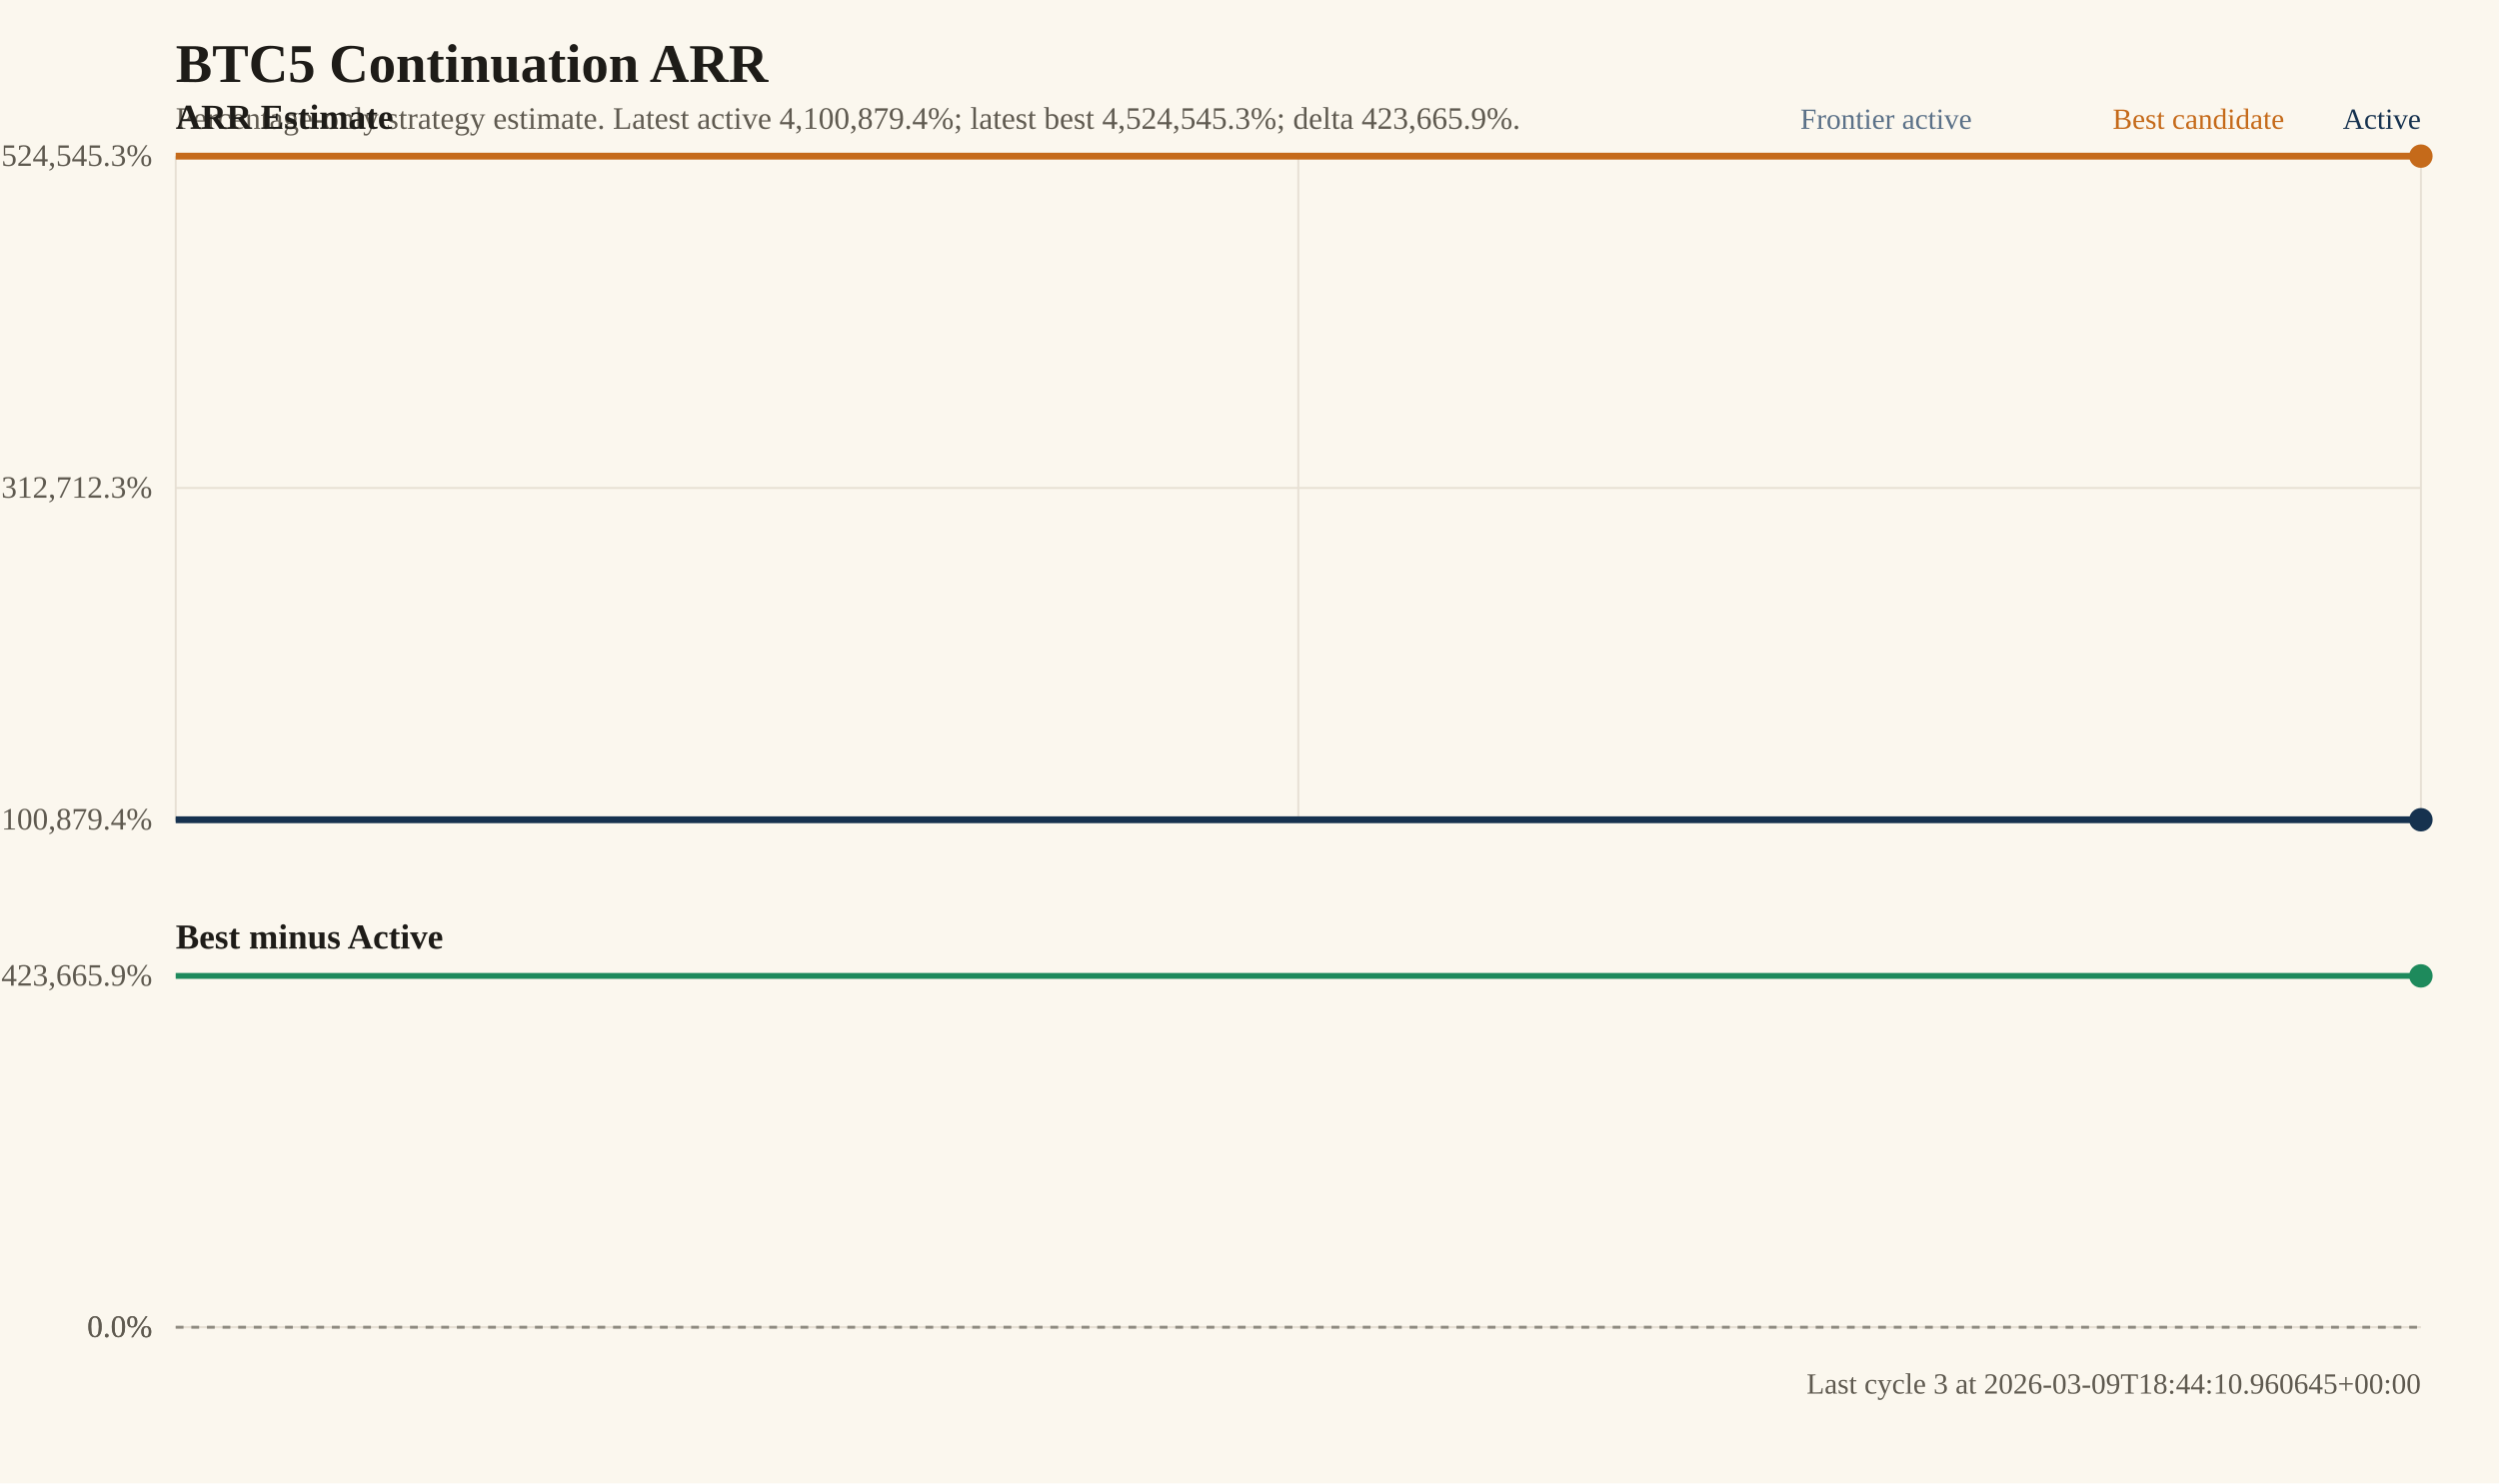
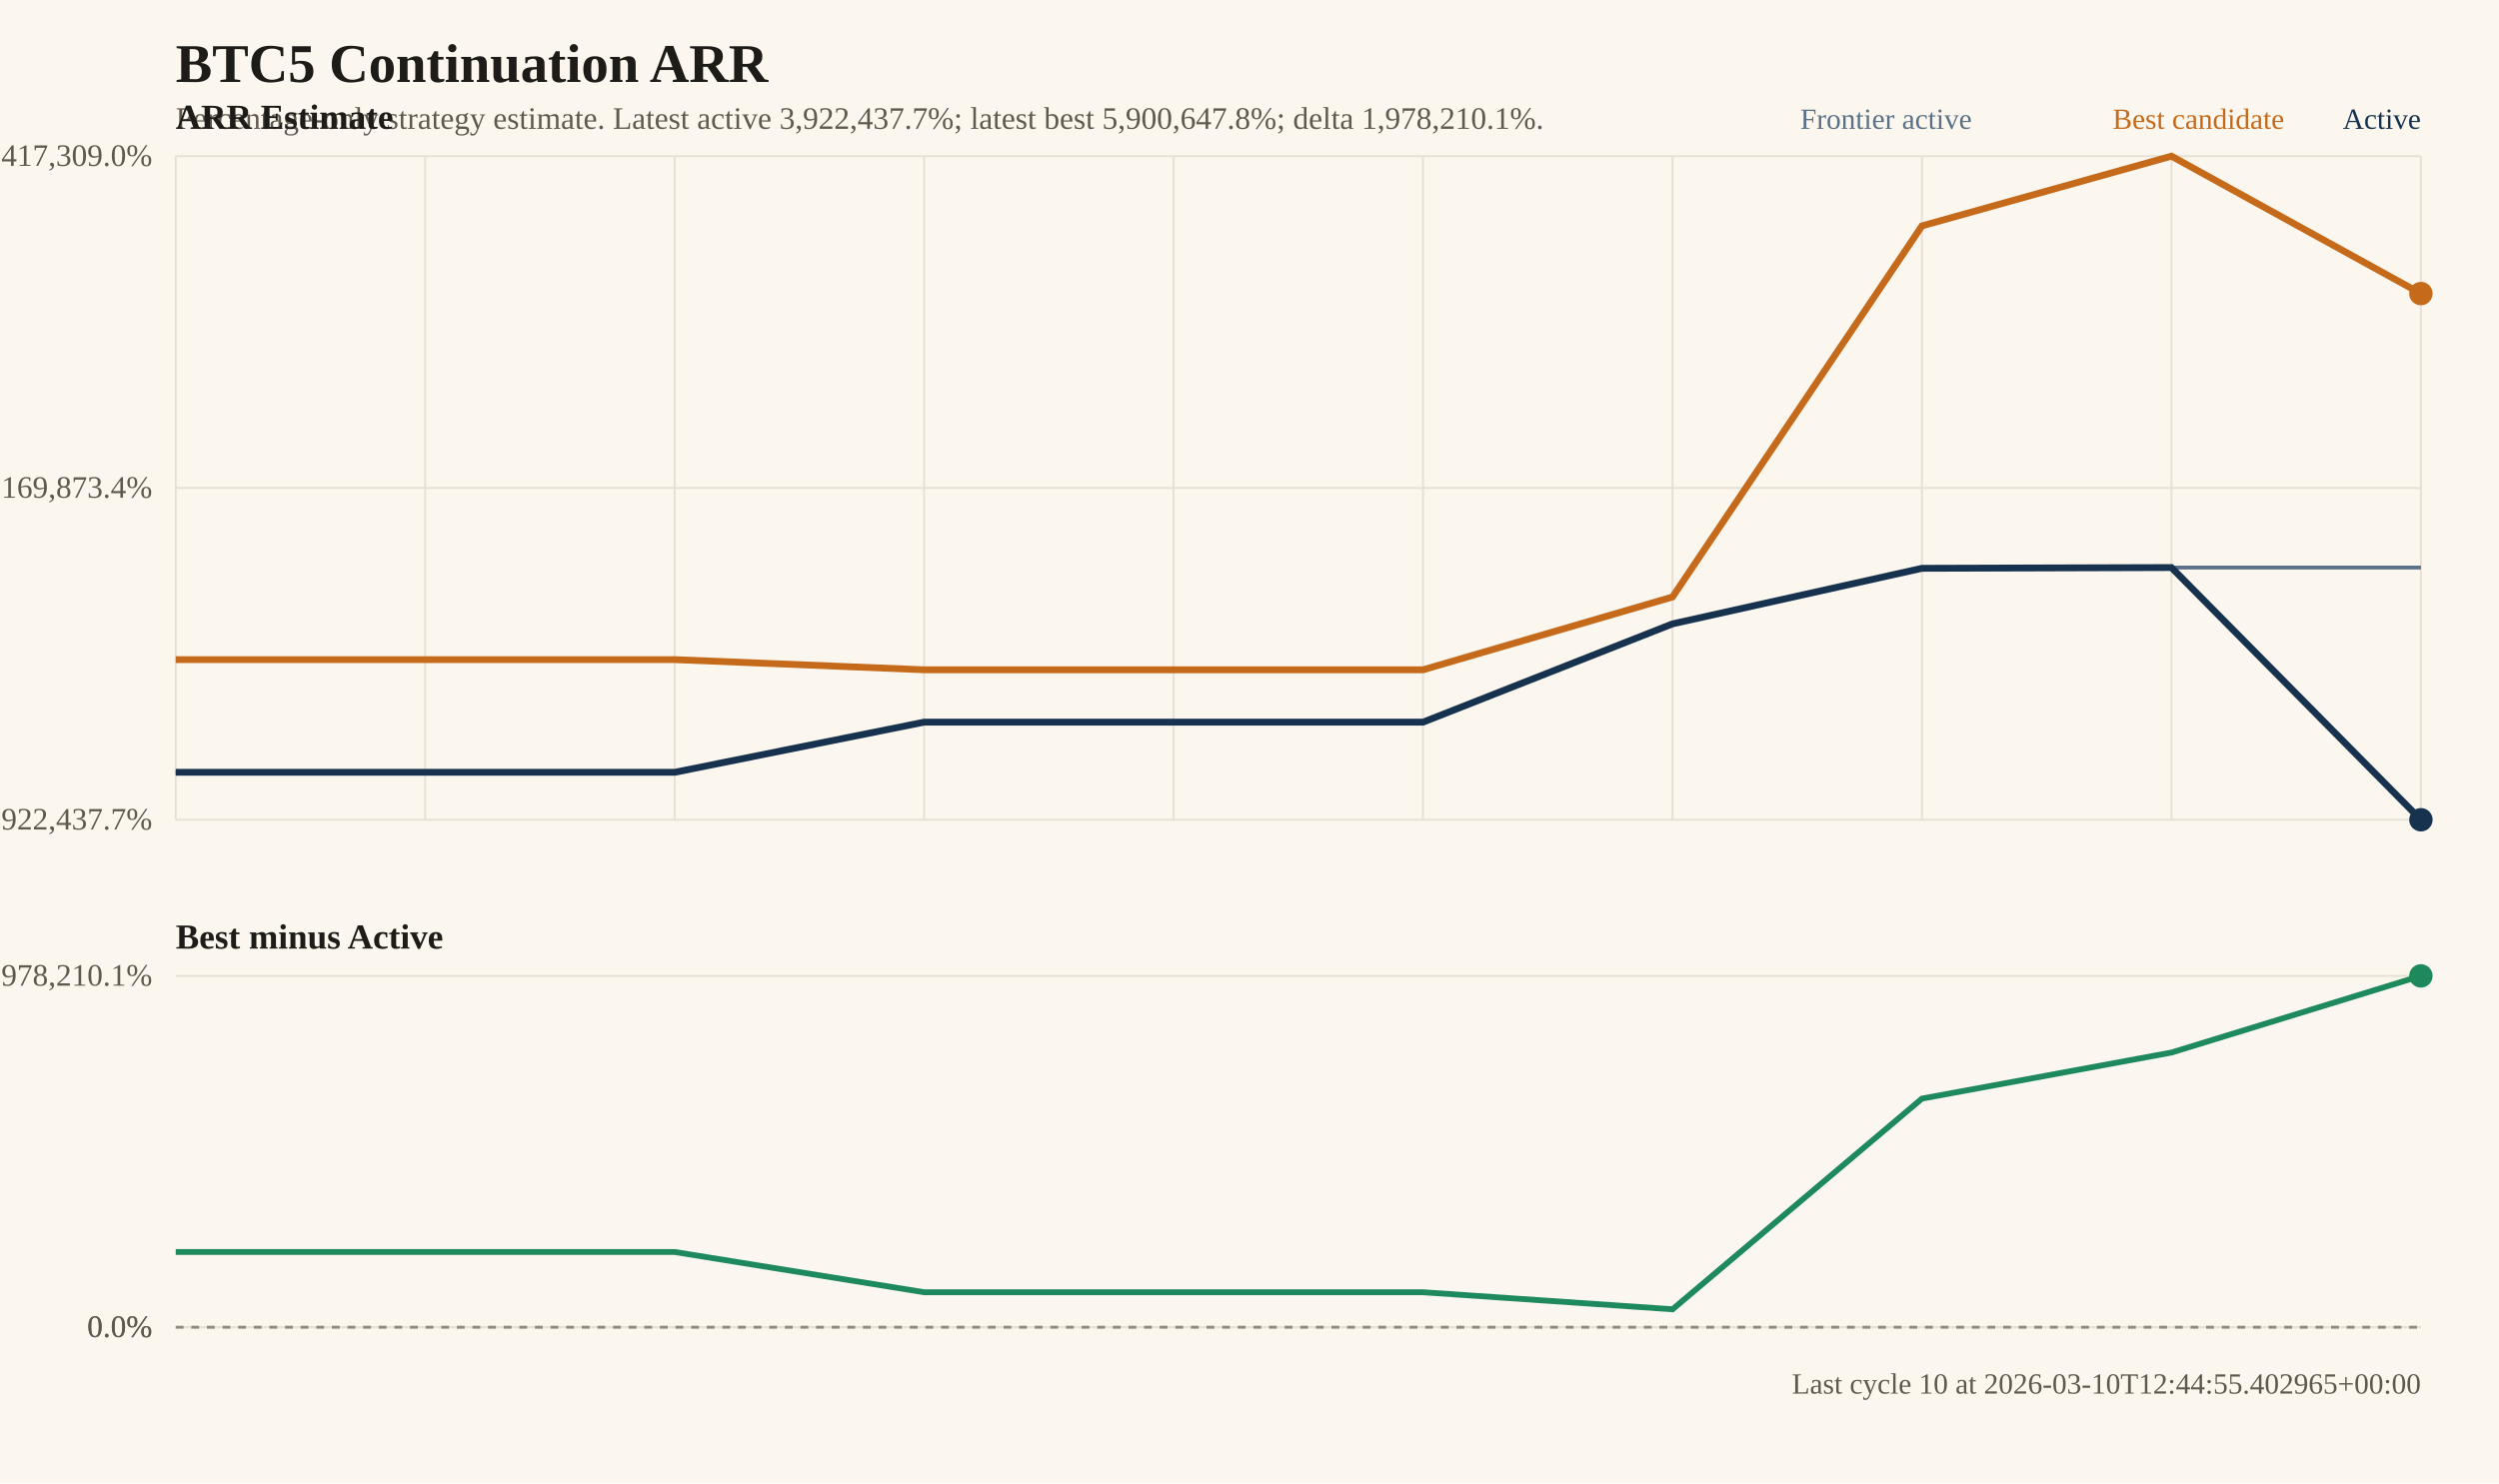
<svg xmlns="http://www.w3.org/2000/svg" width="1280" height="760" viewBox="0 0 1280 760" role="img" aria-label="BTC5 continuation ARR progress">
  <rect width="1280" height="760" fill="#FBF7EE" />
  <text x="90" y="42" font-size="28" font-weight="700" fill="#1E1C18">BTC5 Continuation ARR</text>
-   <text x="90" y="66" font-size="16" fill="#5F5A50">Percentage-only strategy estimate. Latest active 4,100,879.4%; latest best 4,524,545.3%; delta 423,665.9%.</text>
+   <text x="90" y="66" font-size="16" fill="#5F5A50">Percentage-only strategy estimate. Latest active 3,922,437.7%; latest best 5,900,647.8%; delta 1,978,210.1%.</text>
  <text x="90" y="66" font-size="18" font-weight="600" fill="#1E1C18">ARR Estimate</text>
  <line x1="90.00" y1="80" x2="90.00" y2="420" stroke="#E7E0D4" stroke-width="1" />
-   <line x1="665.00" y1="80" x2="665.00" y2="420" stroke="#E7E0D4" stroke-width="1" />
+   <line x1="217.78" y1="80" x2="217.78" y2="420" stroke="#E7E0D4" stroke-width="1" />
+   <line x1="345.56" y1="80" x2="345.56" y2="420" stroke="#E7E0D4" stroke-width="1" />
+   <line x1="473.33" y1="80" x2="473.33" y2="420" stroke="#E7E0D4" stroke-width="1" />
+   <line x1="601.11" y1="80" x2="601.11" y2="420" stroke="#E7E0D4" stroke-width="1" />
+   <line x1="728.89" y1="80" x2="728.89" y2="420" stroke="#E7E0D4" stroke-width="1" />
+   <line x1="856.67" y1="80" x2="856.67" y2="420" stroke="#E7E0D4" stroke-width="1" />
+   <line x1="984.44" y1="80" x2="984.44" y2="420" stroke="#E7E0D4" stroke-width="1" />
+   <line x1="1112.22" y1="80" x2="1112.22" y2="420" stroke="#E7E0D4" stroke-width="1" />
  <line x1="1240.00" y1="80" x2="1240.00" y2="420" stroke="#E7E0D4" stroke-width="1" />
  <line x1="90" y1="420.00" x2="1240" y2="420.00" stroke="#E7E0D4" stroke-width="1" />
  <line x1="90" y1="250.00" x2="1240" y2="250.00" stroke="#E7E0D4" stroke-width="1" />
  <line x1="90" y1="80.00" x2="1240" y2="80.00" stroke="#E7E0D4" stroke-width="1" />
-   <text x="78" y="425.00" text-anchor="end" font-size="16" fill="#5F5A50">4,100,879.4%</text>
-   <text x="78" y="255.00" text-anchor="end" font-size="16" fill="#5F5A50">4,312,712.3%</text>
-   <text x="78" y="85.00" text-anchor="end" font-size="16" fill="#5F5A50">4,524,545.3%</text>
-   <polyline fill="none" stroke="#5B7188" stroke-width="2.0" points="90.00,420.00 665.00,420.00 1240.00,420.00" />
-   <polyline fill="none" stroke="#16324F" stroke-width="3.5" points="90.00,420.00 665.00,420.00 1240.00,420.00" />
-   <polyline fill="none" stroke="#C56A1A" stroke-width="3.5" points="90.00,80.00 665.00,80.00 1240.00,80.00" />
+   <text x="78" y="425.00" text-anchor="end" font-size="16" fill="#5F5A50">3,922,437.7%</text>
+   <text x="78" y="255.00" text-anchor="end" font-size="16" fill="#5F5A50">5,169,873.4%</text>
+   <text x="78" y="85.00" text-anchor="end" font-size="16" fill="#5F5A50">6,417,309.0%</text>
+   <polyline fill="none" stroke="#5B7188" stroke-width="2.0" points="90.00,395.68 217.78,395.68 345.56,395.68 473.33,369.99 601.11,369.99 728.89,369.99 856.67,319.63 984.44,291.17 1112.22,290.78 1240.00,290.78" />
+   <polyline fill="none" stroke="#16324F" stroke-width="3.5" points="90.00,395.68 217.78,395.68 345.56,395.68 473.33,369.99 601.11,369.99 728.89,369.99 856.67,319.63 984.44,291.17 1112.22,290.78 1240.00,420.00" />
+   <polyline fill="none" stroke="#C56A1A" stroke-width="3.5" points="90.00,337.95 217.78,337.95 345.56,337.95 473.33,343.16 601.11,343.16 728.89,343.16 856.67,305.86 984.44,115.73 1112.22,80.00 1240.00,150.41" />
  <text x="1240" y="66" text-anchor="end" font-size="15" fill="#16324F">Active</text>
  <text x="1170" y="66" text-anchor="end" font-size="15" fill="#C56A1A">Best candidate</text>
  <text x="1010" y="66" text-anchor="end" font-size="15" fill="#5B7188">Frontier active</text>
  <text x="90" y="486" font-size="18" font-weight="600" fill="#1E1C18">Best minus Active</text>
  <line x1="90" y1="680.00" x2="1240" y2="680.00" stroke="#E7E0D4" stroke-width="1" />
  <line x1="90" y1="680.00" x2="1240" y2="680.00" stroke="#E7E0D4" stroke-width="1" />
  <line x1="90" y1="500.00" x2="1240" y2="500.00" stroke="#E7E0D4" stroke-width="1" />
  <text x="78" y="685.00" text-anchor="end" font-size="16" fill="#5F5A50">0.0%</text>
  <text x="78" y="685.00" text-anchor="end" font-size="16" fill="#5F5A50">0.0%</text>
-   <text x="78" y="505.00" text-anchor="end" font-size="16" fill="#5F5A50">423,665.9%</text>
-   <polyline fill="none" stroke="#1E8A5C" stroke-width="3.0" points="90.00,500.00 665.00,500.00 1240.00,500.00" />
+   <text x="78" y="505.00" text-anchor="end" font-size="16" fill="#5F5A50">1,978,210.1%</text>
+   <polyline fill="none" stroke="#1E8A5C" stroke-width="3.0" points="90.00,641.45 217.78,641.45 345.56,641.45 473.33,662.08 601.11,662.08 728.89,662.08 856.67,670.81 984.44,562.86 1112.22,539.27 1240.00,500.00" />
  <line x1="90" y1="680.00" x2="1240" y2="680.00" stroke="#8E8A80" stroke-width="1.5" stroke-dasharray="4 4" />
  <circle cx="1240.00" cy="420.00" r="6" fill="#16324F" />
-   <circle cx="1240.00" cy="80.00" r="6" fill="#C56A1A" />
+   <circle cx="1240.00" cy="150.41" r="6" fill="#C56A1A" />
  <circle cx="1240.00" cy="500.00" r="6" fill="#1E8A5C" />
-   <text x="1240" y="714" text-anchor="end" font-size="15" fill="#5F5A50">Last cycle 3 at 2026-03-09T18:44:10.960645+00:00</text>
+   <text x="1240" y="714" text-anchor="end" font-size="15" fill="#5F5A50">Last cycle 10 at 2026-03-10T12:44:55.402965+00:00</text>
</svg>
